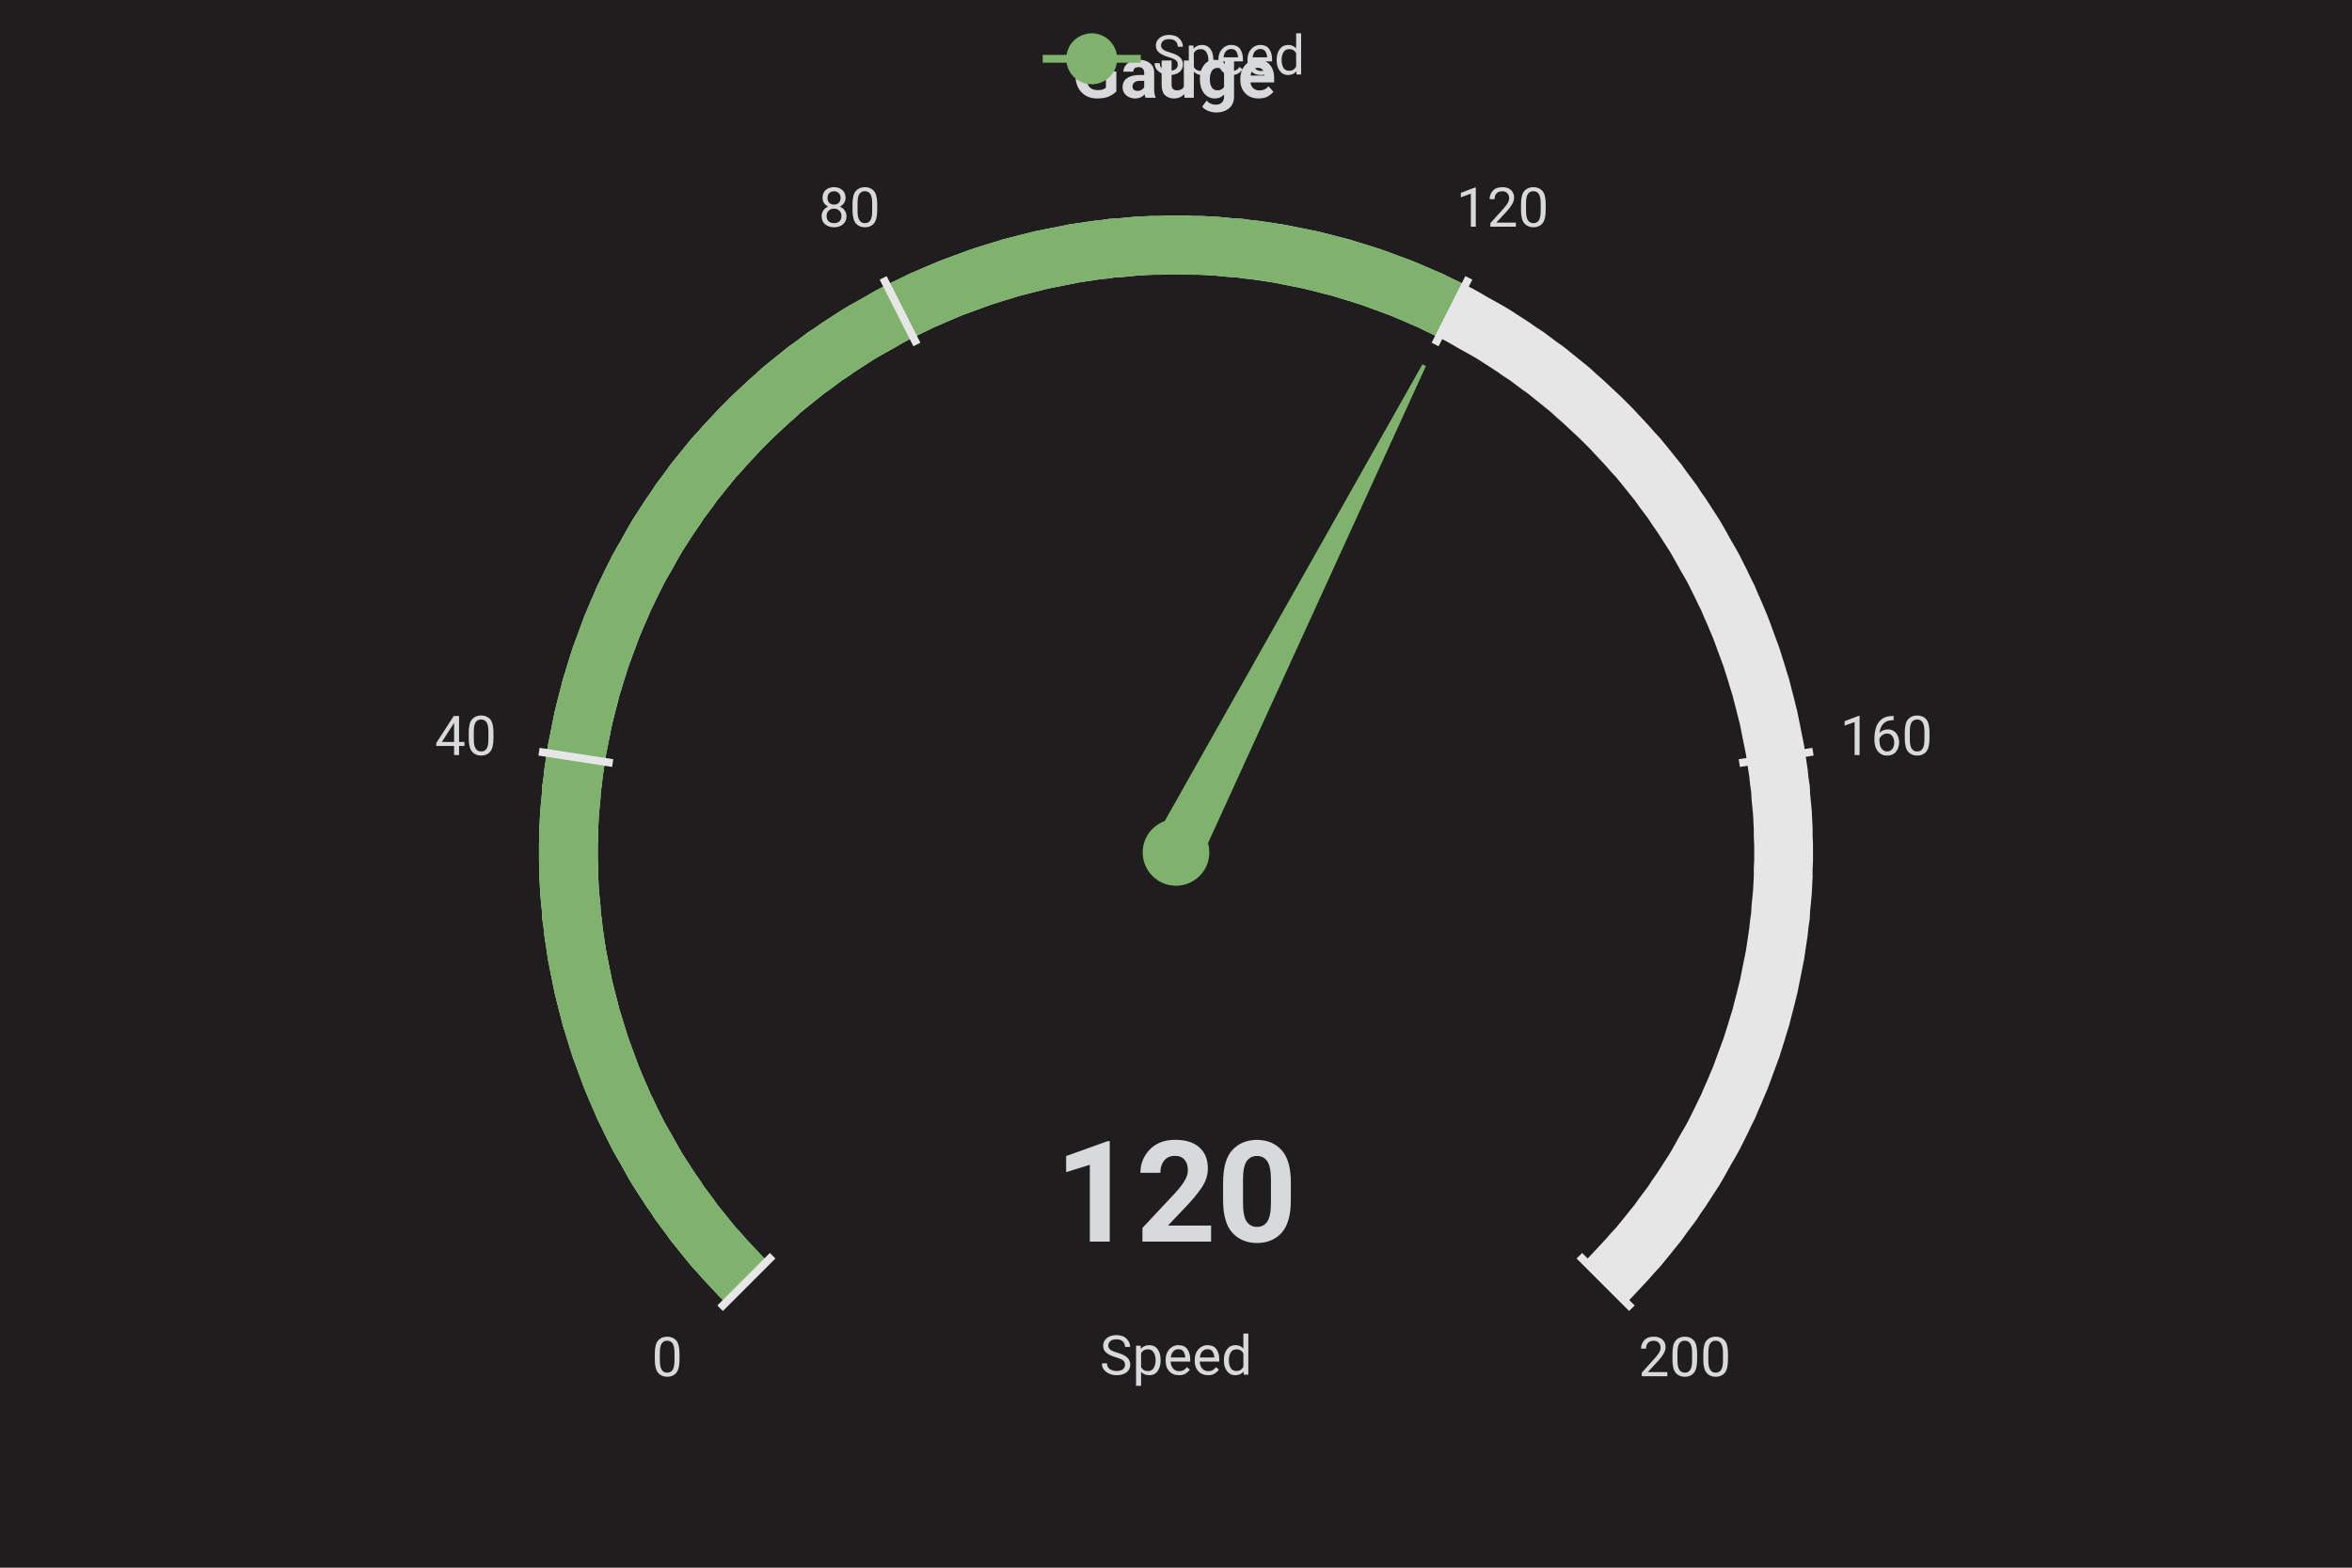
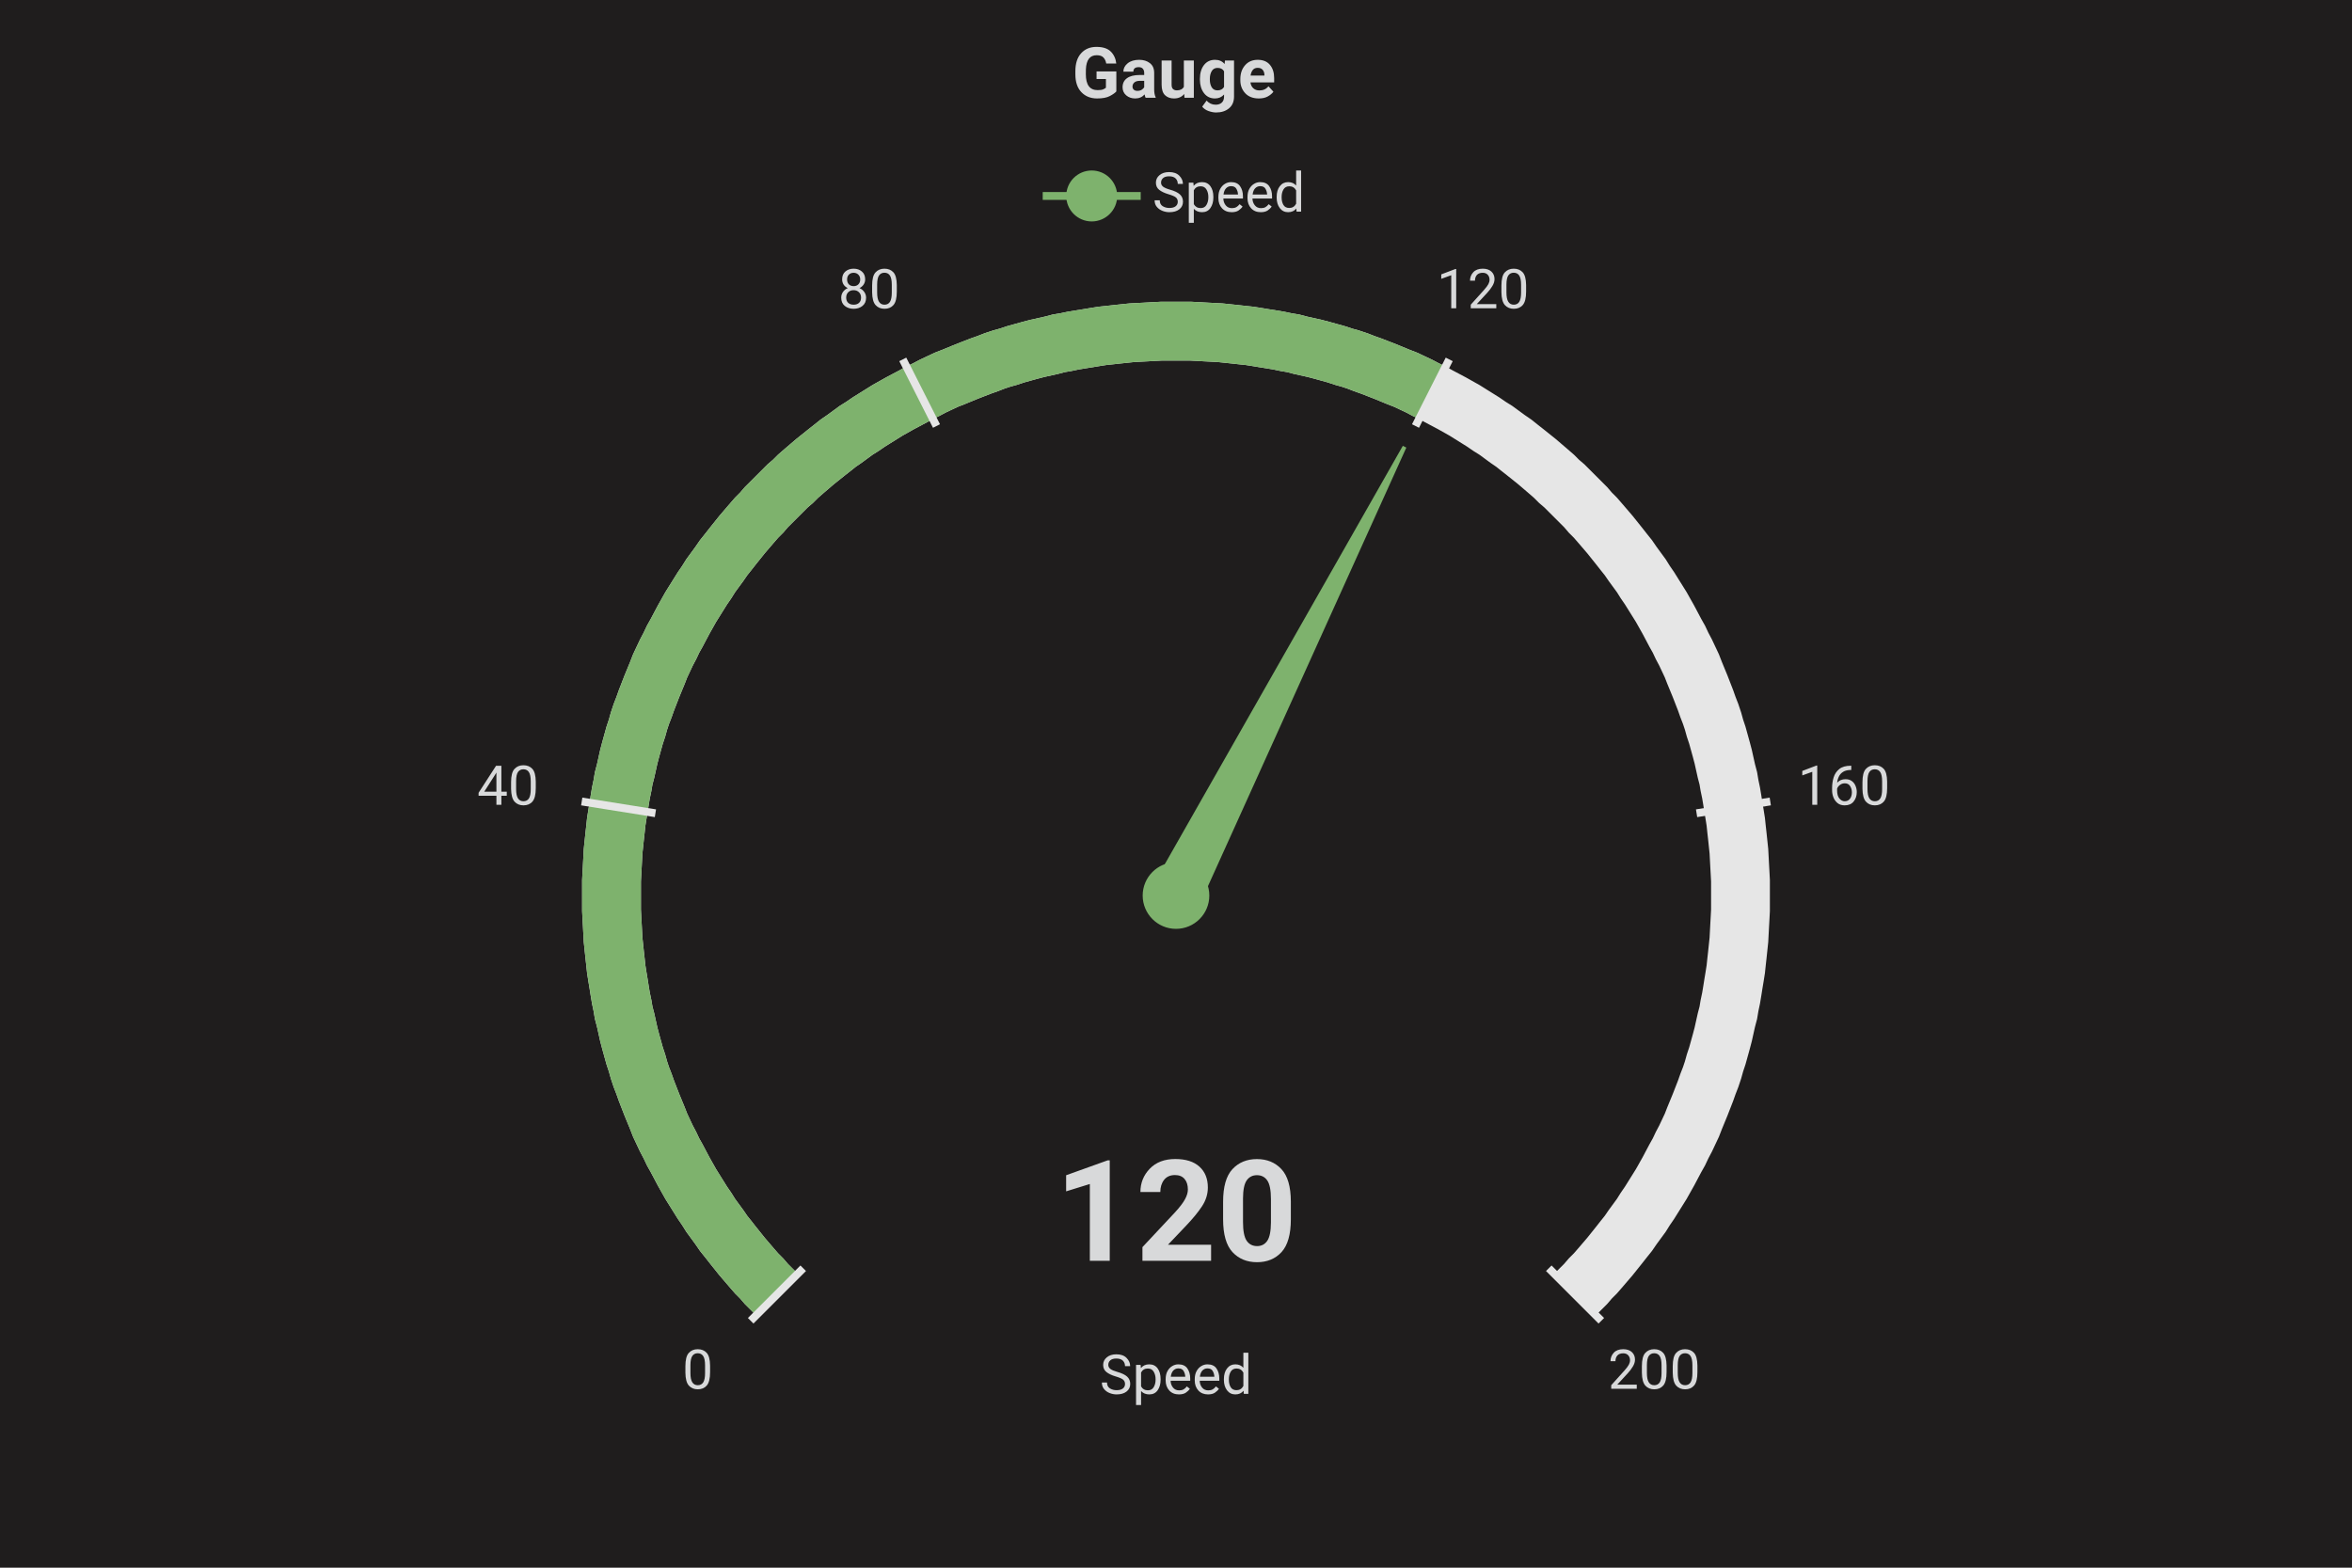
<svg xmlns="http://www.w3.org/2000/svg" width="600" height="400" viewBox="0 0 600 400">
  <rect x="0" y="0" width="600" height="400" fill="#1F1D1D" />
  <text font-size="18" x="273.5" y="5" dy="15" font-weight="bold" dominant-baseline="middle" font-family="Roboto" fill="#D8D9DA">
Gauge
</text>
  <g>
-     <line stroke-width="2" x1="266" y1="15" x2="291" y2="15" stroke="#7EB26D" />
-     <circle cx="278.5" cy="15" r="5.5" stroke-width="2" stroke="#7EB26D" fill="#7EB26D" />
-     <text font-size="14" x="294" y="19" font-family="Roboto" fill="#D8D9DA">
+     <line stroke-width="2" x1="266" y1="50" x2="291" y2="50" stroke="#7EB26D" />
+     <circle cx="278.5" cy="50" r="5.5" stroke-width="2" stroke="#7EB26D" fill="#7EB26D" />
+     <text font-size="14" x="294" y="54" font-family="Roboto" fill="#D8D9DA">
Speed
</text>
  </g>
-   <polyline fill="none" stroke-width="15" points="190.4,327.1 189,325.7 187.6,324.2 186.2,322.7 184.8,321.2 183.5,319.7 182.1,318.2 180.8,316.6 179.5,315 178.3,313.5 177,311.9 175.8,310.2 174.6,308.6 173.4,307 172.3,305.3 171.1,303.6 170,301.9 168.9,300.2 167.8,298.5 166.8,296.8 165.8,295 164.8,293.2 163.8,291.5 162.8,289.7 161.9,287.9 161,286.1 160.1,284.2 159.2,282.4 158.4,280.5 157.6,278.7 156.8,276.8 156,274.9 155.3,273 154.6,271.1 153.9,269.2 153.2,267.3 152.6,265.4 152,263.5 151.4,261.5 150.8,259.6 150.3,257.6 149.8,255.7 149.3,253.7 148.8,251.7 148.4,249.7 148,247.7 147.6,245.7 147.2,243.7 146.9,241.7 146.6,239.7 146.3,237.7 146.1,235.7 145.8,233.7 145.7,231.7 145.5,229.7 145.3,227.6 145.2,225.6 145.1,223.6 145.1,221.6 145,219.5 145,217.5 145,215.5 145.1,213.4 145.1,211.4 145.2,209.4 145.3,207.4 145.5,205.3 145.7,203.3 145.8,201.3 146.1,199.3 146.3,197.3 146.6,195.3 146.9,193.3 147.2,191.3 147.6,189.3 148,187.3 148.4,185.3 148.8,183.3 149.3,181.3 149.8,179.3 150.3,177.4 150.8,175.4 151.4,173.5 152,171.5 152.6,169.6 153.2,167.7 153.9,165.8 154.6,163.9 155.3,162 156,160.1 156.8,158.2 157.6,156.3 158.4,154.5 159.2,152.6 160.1,150.8 161,148.9 161.9,147.1 162.8,145.3 163.8,143.5 164.8,141.8 165.8,140 166.8,138.2 167.8,136.5 168.9,134.8 170,133.1 171.1,131.4 172.3,129.7 173.4,128 174.6,126.4 175.8,124.8 177,123.1 178.3,121.5 179.5,120 180.8,118.4 182.1,116.8 183.5,115.3 184.8,113.8 186.2,112.3 187.6,110.8 189,109.3 190.4,107.9 191.8,106.5 193.3,105.1 194.8,103.7 196.3,102.3 197.8,101 199.3,99.6 200.9,98.3 202.5,97 204,95.8 205.6,94.5 207.3,93.3 208.9,92.1 210.5,90.9 212.2,89.8 213.9,88.6 215.6,87.5 217.3,86.4 219,85.3 220.7,84.3 222.5,83.3 224.3,82.3 226,81.3 227.8,80.3 229.6,79.4 231.4,78.5 233.3,77.6 235.1,76.7 237,75.9 238.8,75.1 240.7,74.3 242.6,73.5 244.5,72.8 246.4,72.1 248.3,71.4 250.2,70.7 252.1,70.1 254,69.5 256,68.9 257.9,68.3 259.9,67.8 261.8,67.3 263.8,66.8 265.8,66.3 267.8,65.9 269.8,65.5 271.8,65.1 273.8,64.7 275.8,64.4 277.8,64.1 279.8,63.8 281.8,63.6 283.8,63.3 285.8,63.2 287.8,63 289.9,62.8 291.9,62.7 293.9,62.6 295.9,62.6 298,62.5 300,62.5 302,62.5 304.1,62.6 306.1,62.6 308.1,62.7 310.1,62.8 312.2,63 314.2,63.2 316.2,63.3 318.2,63.6 320.2,63.8 322.2,64.1 324.2,64.4 326.2,64.7 328.2,65.1 330.2,65.5 332.2,65.9 334.2,66.3 336.2,66.8 338.2,67.3 340.1,67.8 342.1,68.3 344,68.9 346,69.5 347.9,70.1 349.8,70.7 351.7,71.4 353.6,72.1 355.5,72.8 357.4,73.5 359.3,74.3 361.2,75.1 363,75.9 364.9,76.7 366.7,77.6 368.6,78.5 370.4,79.4 372.2,80.3 374,81.3 375.7,82.3 377.5,83.3 379.3,84.3 381,85.3 382.7,86.4 384.4,87.5 386.1,88.6 387.8,89.8 389.5,90.9 391.1,92.1 392.7,93.3 394.4,94.5 396,95.8 397.5,97 399.1,98.3 400.7,99.6 402.2,101 403.7,102.3 405.2,103.7 406.7,105.1 408.2,106.5 409.6,107.9 411,109.3 412.4,110.8 413.8,112.3 415.2,113.8 416.5,115.3 417.9,116.8 419.2,118.4 420.5,120 421.7,121.5 423,123.1 424.2,124.8 425.4,126.4 426.6,128 427.7,129.7 428.9,131.4 430,133.1 431.1,134.8 432.2,136.5 433.2,138.2 434.2,140 435.2,141.8 436.2,143.5 437.2,145.3 438.1,147.1 439,148.9 439.9,150.8 440.8,152.6 441.6,154.5 442.4,156.3 443.2,158.2 444,160.1 444.7,162 445.4,163.9 446.1,165.8 446.8,167.7 447.4,169.6 448,171.5 448.6,173.5 449.2,175.4 449.7,177.4 450.2,179.3 450.7,181.3 451.2,183.3 451.6,185.3 452,187.3 452.4,189.3 452.8,191.3 453.1,193.3 453.4,195.3 453.7,197.3 453.9,199.3 454.2,201.3 454.3,203.3 454.5,205.3 454.7,207.4 454.8,209.4 454.9,211.4 454.9,213.4 455,215.5 455,217.5 455,219.5 454.9,221.6 454.9,223.6 454.8,225.6 454.7,227.6 454.5,229.7 454.3,231.7 454.2,233.7 453.9,235.7 453.7,237.7 453.4,239.7 453.1,241.7 452.8,243.7 452.4,245.7 452,247.7 451.6,249.7 451.2,251.7 450.7,253.7 450.2,255.7 449.7,257.6 449.2,259.6 448.6,261.5 448,263.5 447.4,265.4 446.8,267.3 446.1,269.2 445.4,271.1 444.7,273 444,274.9 443.2,276.8 442.4,278.7 441.6,280.5 440.8,282.4 439.9,284.2 439,286.1 438.1,287.9 437.2,289.7 436.2,291.5 435.2,293.2 434.2,295 433.2,296.8 432.2,298.5 431.1,300.2 430,301.9 428.9,303.6 427.7,305.3 426.6,307 425.4,308.6 424.2,310.2 423,311.9 421.7,313.5 420.5,315 419.2,316.6 417.9,318.2 416.5,319.7 415.2,321.2 413.8,322.7 412.4,324.2 411,325.7 409.6,327.1" stroke="#E6E6E6" />
-   <polyline fill="none" stroke-width="15" points="190.4,327.1 189,325.7 187.6,324.2 186.2,322.7 184.8,321.2 183.5,319.7 182.1,318.2 180.8,316.6 179.5,315 178.3,313.5 177,311.9 175.8,310.2 174.6,308.6 173.4,307 172.3,305.3 171.1,303.6 170,301.9 168.9,300.2 167.8,298.5 166.8,296.8 165.8,295 164.8,293.2 163.8,291.5 162.8,289.7 161.9,287.9 161,286.1 160.1,284.2 159.2,282.4 158.4,280.5 157.6,278.7 156.8,276.8 156,274.9 155.3,273 154.6,271.1 153.9,269.2 153.2,267.3 152.6,265.4 152,263.5 151.4,261.5 150.8,259.6 150.3,257.6 149.8,255.7 149.3,253.7 148.8,251.7 148.4,249.7 148,247.7 147.6,245.7 147.2,243.7 146.9,241.7 146.6,239.7 146.3,237.7 146.1,235.7 145.8,233.7 145.7,231.7 145.5,229.7 145.3,227.6 145.2,225.6 145.1,223.6 145.1,221.6 145,219.5 145,217.5 145,215.5 145.1,213.4 145.1,211.4 145.2,209.4 145.3,207.4 145.5,205.3 145.7,203.3 145.8,201.3 146.1,199.3 146.3,197.3 146.6,195.3 146.9,193.3 147.2,191.3 147.6,189.3 148,187.3 148.4,185.3 148.8,183.3 149.3,181.3 149.8,179.3 150.3,177.4 150.8,175.4 151.4,173.5 152,171.5 152.6,169.6 153.2,167.7 153.9,165.8 154.6,163.9 155.3,162 156,160.1 156.8,158.2 157.6,156.3 158.4,154.5 159.2,152.6 160.1,150.8 161,148.9 161.9,147.1 162.8,145.3 163.8,143.5 164.8,141.8 165.8,140 166.8,138.2 167.8,136.5 168.9,134.8 170,133.1 171.1,131.4 172.3,129.7 173.4,128 174.6,126.4 175.8,124.8 177,123.1 178.3,121.5 179.5,120 180.8,118.4 182.1,116.8 183.5,115.3 184.8,113.8 186.2,112.3 187.6,110.8 189,109.3 190.4,107.9 191.8,106.5 193.3,105.1 194.8,103.7 196.3,102.3 197.8,101 199.3,99.6 200.9,98.3 202.5,97 204,95.8 205.6,94.5 207.3,93.3 208.9,92.1 210.5,90.9 212.2,89.8 213.9,88.6 215.6,87.5 217.3,86.4 219,85.3 220.7,84.3 222.5,83.3 224.3,82.3 226,81.3 227.8,80.3 229.6,79.4 231.4,78.5 233.3,77.6 235.1,76.7 237,75.9 238.8,75.1 240.7,74.3 242.6,73.5 244.5,72.8 246.4,72.1 248.3,71.4 250.2,70.7 252.1,70.1 254,69.5 256,68.9 257.9,68.3 259.9,67.8 261.8,67.3 263.8,66.8 265.8,66.3 267.8,65.9 269.8,65.5 271.8,65.1 273.8,64.7 275.8,64.4 277.8,64.1 279.8,63.8 281.8,63.6 283.8,63.3 285.8,63.2 287.8,63 289.9,62.8 291.9,62.7 293.9,62.6 295.9,62.6 298,62.5 300,62.5 302,62.5 304.1,62.6 306.1,62.6 308.1,62.7 310.1,62.8 312.2,63 314.2,63.2 316.2,63.3 318.2,63.6 320.2,63.8 322.2,64.1 324.2,64.4 326.2,64.7 328.2,65.1 330.2,65.5 332.2,65.9 334.2,66.3 336.2,66.8 338.2,67.3 340.1,67.8 342.1,68.3 344,68.9 346,69.5 347.9,70.1 349.8,70.7 351.7,71.4 353.6,72.1 355.5,72.8 357.4,73.5 359.3,74.3 361.2,75.1 363,75.9 364.9,76.7 366.7,77.6 368.6,78.5 370.4,79.4" stroke="#7EB26D" />
-   <line stroke-width="2" x1="197.1" y1="320.4" x2="183.7" y2="333.8" stroke="#E6E6E6" />
-   <line stroke-width="2" x1="156.3" y1="194.7" x2="137.5" y2="191.8" stroke="#E6E6E6" />
-   <line stroke-width="2" x1="233.9" y1="87.9" x2="225.3" y2="70.9" stroke="#E6E6E6" />
-   <line stroke-width="2" x1="366.1" y1="87.9" x2="374.7" y2="70.9" stroke="#E6E6E6" />
-   <line stroke-width="2" x1="443.7" y1="194.7" x2="462.5" y2="191.8" stroke="#E6E6E6" />
-   <line stroke-width="2" x1="402.9" y1="320.4" x2="416.3" y2="333.8" stroke="#E6E6E6" />
-   <text font-size="14" x="170.2" y="347.3" dominant-baseline="middle" text-anchor="middle" font-family="Roboto" fill="#D8D9DA">
+   <polyline fill="none" stroke-width="15" points="198.2,330.3 196.9,329 195.5,327.6 194.3,326.2 193,324.9 191.7,323.4 190.5,322 189.3,320.6 188.1,319.1 186.9,317.6 185.8,316.2 184.6,314.7 183.5,313.1 182.4,311.6 181.3,310.1 180.3,308.5 179.2,306.9 178.2,305.3 177.2,303.7 176.2,302.1 175.3,300.5 174.4,298.9 173.5,297.2 172.6,295.5 171.7,293.9 170.9,292.2 170,290.5 169.2,288.8 168.4,287.1 167.7,285.3 167,283.6 166.3,281.9 165.6,280.1 164.9,278.3 164.3,276.6 163.6,274.8 163,273 162.5,271.2 161.9,269.4 161.4,267.6 160.9,265.8 160.4,263.9 160,262.1 159.6,260.3 159.1,258.4 158.8,256.6 158.4,254.7 158.1,252.9 157.8,251 157.5,249.2 157.2,247.3 157,245.4 156.8,243.6 156.6,241.7 156.4,239.8 156.3,237.9 156.2,236 156.1,234.2 156,232.3 156,230.4 156,228.5 156,226.6 156,224.7 156.1,222.8 156.2,221 156.3,219.1 156.4,217.2 156.6,215.3 156.8,213.4 157,211.6 157.2,209.7 157.5,207.8 157.8,206 158.1,204.1 158.4,202.3 158.8,200.4 159.1,198.6 159.6,196.7 160,194.9 160.4,193.1 160.9,191.2 161.4,189.4 161.9,187.6 162.5,185.8 163,184 163.6,182.2 164.3,180.4 164.9,178.7 165.6,176.9 166.3,175.1 167,173.4 167.7,171.7 168.4,169.9 169.2,168.2 170,166.5 170.9,164.8 171.7,163.1 172.6,161.5 173.5,159.8 174.4,158.1 175.3,156.5 176.2,154.9 177.2,153.3 178.2,151.7 179.2,150.1 180.3,148.5 181.3,146.9 182.4,145.4 183.5,143.9 184.6,142.3 185.8,140.8 186.9,139.4 188.1,137.9 189.3,136.4 190.5,135 191.7,133.6 193,132.1 194.3,130.8 195.5,129.4 196.9,128 198.2,126.7 199.5,125.4 200.9,124 202.3,122.8 203.6,121.5 205.1,120.2 206.5,119 207.9,117.8 209.4,116.6 210.9,115.4 212.3,114.3 213.8,113.1 215.4,112 216.9,110.9 218.4,109.8 220,108.8 221.6,107.7 223.2,106.7 224.8,105.7 226.4,104.7 228,103.8 229.6,102.9 231.3,102 233,101.1 234.6,100.2 236.3,99.4 238,98.5 239.7,97.7 241.4,96.9 243.2,96.2 244.9,95.5 246.6,94.8 248.4,94.1 250.2,93.4 251.9,92.8 253.7,92.1 255.5,91.5 257.3,91 259.1,90.4 260.9,89.9 262.7,89.4 264.6,88.9 266.4,88.5 268.2,88.1 270.1,87.6 271.9,87.3 273.8,86.9 275.6,86.6 277.5,86.3 279.3,86 281.2,85.7 283.1,85.5 284.9,85.3 286.8,85.1 288.7,84.9 290.6,84.8 292.5,84.7 294.3,84.6 296.2,84.5 298.1,84.5 300,84.5 301.9,84.5 303.8,84.5 305.7,84.6 307.5,84.7 309.4,84.8 311.3,84.9 313.2,85.1 315.1,85.3 316.9,85.5 318.8,85.7 320.7,86 322.5,86.3 324.4,86.6 326.2,86.9 328.1,87.3 329.9,87.6 331.8,88.1 333.6,88.5 335.4,88.9 337.3,89.4 339.1,89.9 340.9,90.4 342.7,91 344.5,91.5 346.3,92.1 348.1,92.8 349.8,93.4 351.6,94.1 353.4,94.8 355.1,95.5 356.8,96.2 358.6,96.9 360.3,97.7 362,98.5 363.7,99.4 365.4,100.2 367,101.1 368.7,102 370.4,102.9 372,103.8 373.6,104.7 375.2,105.7 376.8,106.7 378.4,107.7 380,108.8 381.6,109.8 383.1,110.9 384.6,112 386.2,113.1 387.7,114.3 389.1,115.4 390.6,116.6 392.1,117.8 393.5,119 394.9,120.2 396.4,121.5 397.7,122.8 399.1,124 400.5,125.4 401.8,126.7 403.1,128 404.5,129.4 405.7,130.8 407,132.1 408.3,133.6 409.5,135 410.7,136.4 411.9,137.9 413.1,139.4 414.2,140.8 415.4,142.3 416.5,143.9 417.6,145.4 418.7,146.9 419.7,148.5 420.8,150.1 421.8,151.7 422.8,153.3 423.8,154.9 424.7,156.5 425.6,158.1 426.5,159.8 427.4,161.5 428.3,163.1 429.1,164.8 430,166.5 430.8,168.2 431.6,169.9 432.3,171.7 433,173.4 433.7,175.1 434.4,176.9 435.1,178.7 435.7,180.4 436.4,182.2 437,184 437.5,185.8 438.1,187.6 438.6,189.4 439.1,191.2 439.6,193.1 440,194.9 440.4,196.7 440.9,198.6 441.2,200.4 441.6,202.3 441.9,204.1 442.2,206 442.5,207.8 442.8,209.7 443,211.6 443.2,213.4 443.4,215.3 443.6,217.2 443.7,219.1 443.8,221 443.9,222.8 444,224.7 444,226.6 444,228.5 444,230.4 444,232.3 443.9,234.2 443.8,236 443.7,237.9 443.6,239.8 443.4,241.7 443.2,243.6 443,245.4 442.8,247.3 442.5,249.2 442.2,251 441.9,252.9 441.6,254.7 441.2,256.6 440.9,258.4 440.4,260.3 440,262.1 439.6,263.9 439.1,265.8 438.6,267.6 438.1,269.4 437.5,271.2 437,273 436.4,274.8 435.7,276.6 435.1,278.3 434.4,280.1 433.7,281.9 433,283.6 432.3,285.3 431.6,287.1 430.8,288.8 430,290.5 429.1,292.2 428.3,293.9 427.4,295.5 426.5,297.2 425.6,298.9 424.7,300.5 423.8,302.1 422.8,303.7 421.8,305.3 420.8,306.9 419.7,308.5 418.7,310.1 417.6,311.6 416.5,313.1 415.4,314.7 414.2,316.2 413.1,317.6 411.9,319.1 410.7,320.6 409.5,322 408.3,323.4 407,324.9 405.7,326.2 404.5,327.6 403.1,329 401.8,330.3" stroke="#E6E6E6" />
+   <polyline fill="none" stroke-width="15" points="198.2,330.3 196.9,329 195.5,327.6 194.3,326.2 193,324.9 191.7,323.4 190.5,322 189.3,320.6 188.1,319.1 186.9,317.6 185.8,316.2 184.6,314.7 183.5,313.1 182.4,311.6 181.3,310.1 180.3,308.5 179.2,306.9 178.2,305.3 177.2,303.7 176.2,302.1 175.3,300.5 174.4,298.9 173.5,297.2 172.6,295.5 171.7,293.9 170.9,292.2 170,290.5 169.2,288.8 168.4,287.1 167.7,285.3 167,283.6 166.3,281.9 165.6,280.1 164.9,278.3 164.3,276.6 163.6,274.8 163,273 162.5,271.2 161.9,269.4 161.4,267.6 160.9,265.8 160.4,263.9 160,262.1 159.6,260.3 159.1,258.4 158.8,256.6 158.4,254.7 158.1,252.9 157.8,251 157.5,249.2 157.2,247.3 157,245.4 156.8,243.6 156.6,241.7 156.4,239.8 156.3,237.9 156.2,236 156.1,234.2 156,232.3 156,230.4 156,228.5 156,226.6 156,224.7 156.1,222.8 156.2,221 156.3,219.1 156.4,217.2 156.6,215.3 156.8,213.4 157,211.6 157.2,209.7 157.5,207.8 157.8,206 158.1,204.1 158.4,202.3 158.8,200.4 159.1,198.6 159.6,196.7 160,194.9 160.4,193.1 160.9,191.2 161.4,189.4 161.9,187.6 162.5,185.8 163,184 163.6,182.2 164.3,180.4 164.9,178.7 165.6,176.9 166.3,175.1 167,173.4 167.7,171.7 168.4,169.9 169.2,168.2 170,166.5 170.9,164.8 171.7,163.1 172.6,161.5 173.5,159.8 174.4,158.1 175.3,156.5 176.2,154.9 177.2,153.3 178.2,151.7 179.2,150.1 180.3,148.5 181.3,146.9 182.4,145.4 183.5,143.9 184.6,142.3 185.8,140.8 186.9,139.4 188.1,137.9 189.3,136.4 190.5,135 191.7,133.6 193,132.1 194.3,130.8 195.5,129.4 196.9,128 198.2,126.7 199.5,125.4 200.9,124 202.3,122.8 203.6,121.5 205.1,120.2 206.5,119 207.9,117.8 209.4,116.6 210.9,115.4 212.3,114.3 213.8,113.1 215.4,112 216.9,110.9 218.4,109.8 220,108.8 221.6,107.7 223.2,106.7 224.8,105.7 226.4,104.7 228,103.8 229.6,102.9 231.3,102 233,101.1 234.6,100.2 236.3,99.4 238,98.5 239.7,97.7 241.4,96.9 243.2,96.2 244.9,95.5 246.6,94.8 248.4,94.1 250.2,93.4 251.9,92.8 253.7,92.1 255.5,91.5 257.3,91 259.1,90.4 260.9,89.9 262.7,89.4 264.6,88.9 266.4,88.5 268.2,88.1 270.1,87.6 271.9,87.3 273.8,86.9 275.6,86.6 277.5,86.3 279.3,86 281.2,85.7 283.1,85.5 284.9,85.3 286.8,85.1 288.7,84.9 290.6,84.8 292.5,84.7 294.3,84.6 296.2,84.5 298.1,84.5 300,84.5 301.9,84.5 303.8,84.5 305.7,84.6 307.5,84.7 309.4,84.8 311.3,84.9 313.2,85.1 315.1,85.3 316.9,85.5 318.8,85.7 320.7,86 322.5,86.3 324.4,86.6 326.2,86.9 328.1,87.3 329.9,87.6 331.8,88.1 333.6,88.5 335.4,88.9 337.3,89.4 339.1,89.9 340.9,90.4 342.7,91 344.5,91.5 346.3,92.1 348.1,92.8 349.8,93.4 351.6,94.1 353.4,94.8 355.1,95.5 356.8,96.2 358.6,96.9 360.3,97.7 362,98.5 363.7,99.4 365.4,100.2" stroke="#7EB26D" />
+   <line stroke-width="2" x1="204.9" y1="323.6" x2="191.5" y2="337" stroke="#E6E6E6" />
+   <line stroke-width="2" x1="167.2" y1="207.5" x2="148.4" y2="204.5" stroke="#E6E6E6" />
+   <line stroke-width="2" x1="238.9" y1="108.7" x2="230.3" y2="91.7" stroke="#E6E6E6" />
+   <line stroke-width="2" x1="361.1" y1="108.7" x2="369.7" y2="91.7" stroke="#E6E6E6" />
+   <line stroke-width="2" x1="432.8" y1="207.5" x2="451.6" y2="204.5" stroke="#E6E6E6" />
+   <line stroke-width="2" x1="395.1" y1="323.6" x2="408.5" y2="337" stroke="#E6E6E6" />
+   <text font-size="14" x="178" y="350.5" dominant-baseline="middle" text-anchor="middle" font-family="Roboto" fill="#D8D9DA">
0
</text>
-   <text font-size="14" x="429.8" y="347.3" dominant-baseline="middle" text-anchor="middle" font-family="Roboto" fill="#D8D9DA">
+   <text font-size="14" x="422" y="350.5" dominant-baseline="middle" text-anchor="middle" font-family="Roboto" fill="#D8D9DA">
200
</text>
-   <text font-size="14" x="118.8" y="188.8" dominant-baseline="middle" text-anchor="middle" font-family="Roboto" fill="#D8D9DA">
+   <text font-size="14" x="129.6" y="201.5" dominant-baseline="middle" text-anchor="middle" font-family="Roboto" fill="#D8D9DA">
40
</text>
-   <text font-size="14" x="216.7" y="54" dominant-baseline="middle" text-anchor="middle" font-family="Roboto" fill="#D8D9DA">
+   <text font-size="14" x="221.7" y="74.8" dominant-baseline="middle" text-anchor="middle" font-family="Roboto" fill="#D8D9DA">
80
</text>
-   <text font-size="14" x="383.3" y="54" dominant-baseline="middle" text-anchor="middle" font-family="Roboto" fill="#D8D9DA">
+   <text font-size="14" x="378.3" y="74.8" dominant-baseline="middle" text-anchor="middle" font-family="Roboto" fill="#D8D9DA">
120
</text>
-   <text font-size="14" x="481.2" y="188.8" dominant-baseline="middle" text-anchor="middle" font-family="Roboto" fill="#D8D9DA">
+   <text font-size="14" x="470.4" y="201.5" dominant-baseline="middle" text-anchor="middle" font-family="Roboto" fill="#D8D9DA">
160
</text>
-   <polygon points="363.3,93.2 305.3,220.2 294.7,214.8" stroke="#7EB26D" fill="#7EB26D" />
-   <circle cx="300" cy="217.5" r="8" stroke-width="1" stroke="#7EB26D" fill="#7EB26D" />
-   <text font-size="36" x="300" y="306.9" font-weight="bold" dominant-baseline="middle" text-anchor="middle" font-family="Roboto" fill="#D8D9DA">
+   <polygon points="358.3,114 305.3,231.2 294.7,225.8" stroke="#7EB26D" fill="#7EB26D" />
+   <circle cx="300" cy="228.5" r="8" stroke-width="1" stroke="#7EB26D" fill="#7EB26D" />
+   <text font-size="36" x="300" y="311.8" font-weight="bold" dominant-baseline="middle" text-anchor="middle" font-family="Roboto" fill="#D8D9DA">
120
</text>
-   <text font-size="14" x="300" y="346.9" dominant-baseline="middle" text-anchor="middle" font-family="Roboto" fill="#D8D9DA">
+   <text font-size="14" x="300" y="351.8" dominant-baseline="middle" text-anchor="middle" font-family="Roboto" fill="#D8D9DA">
Speed
</text>
</svg>
